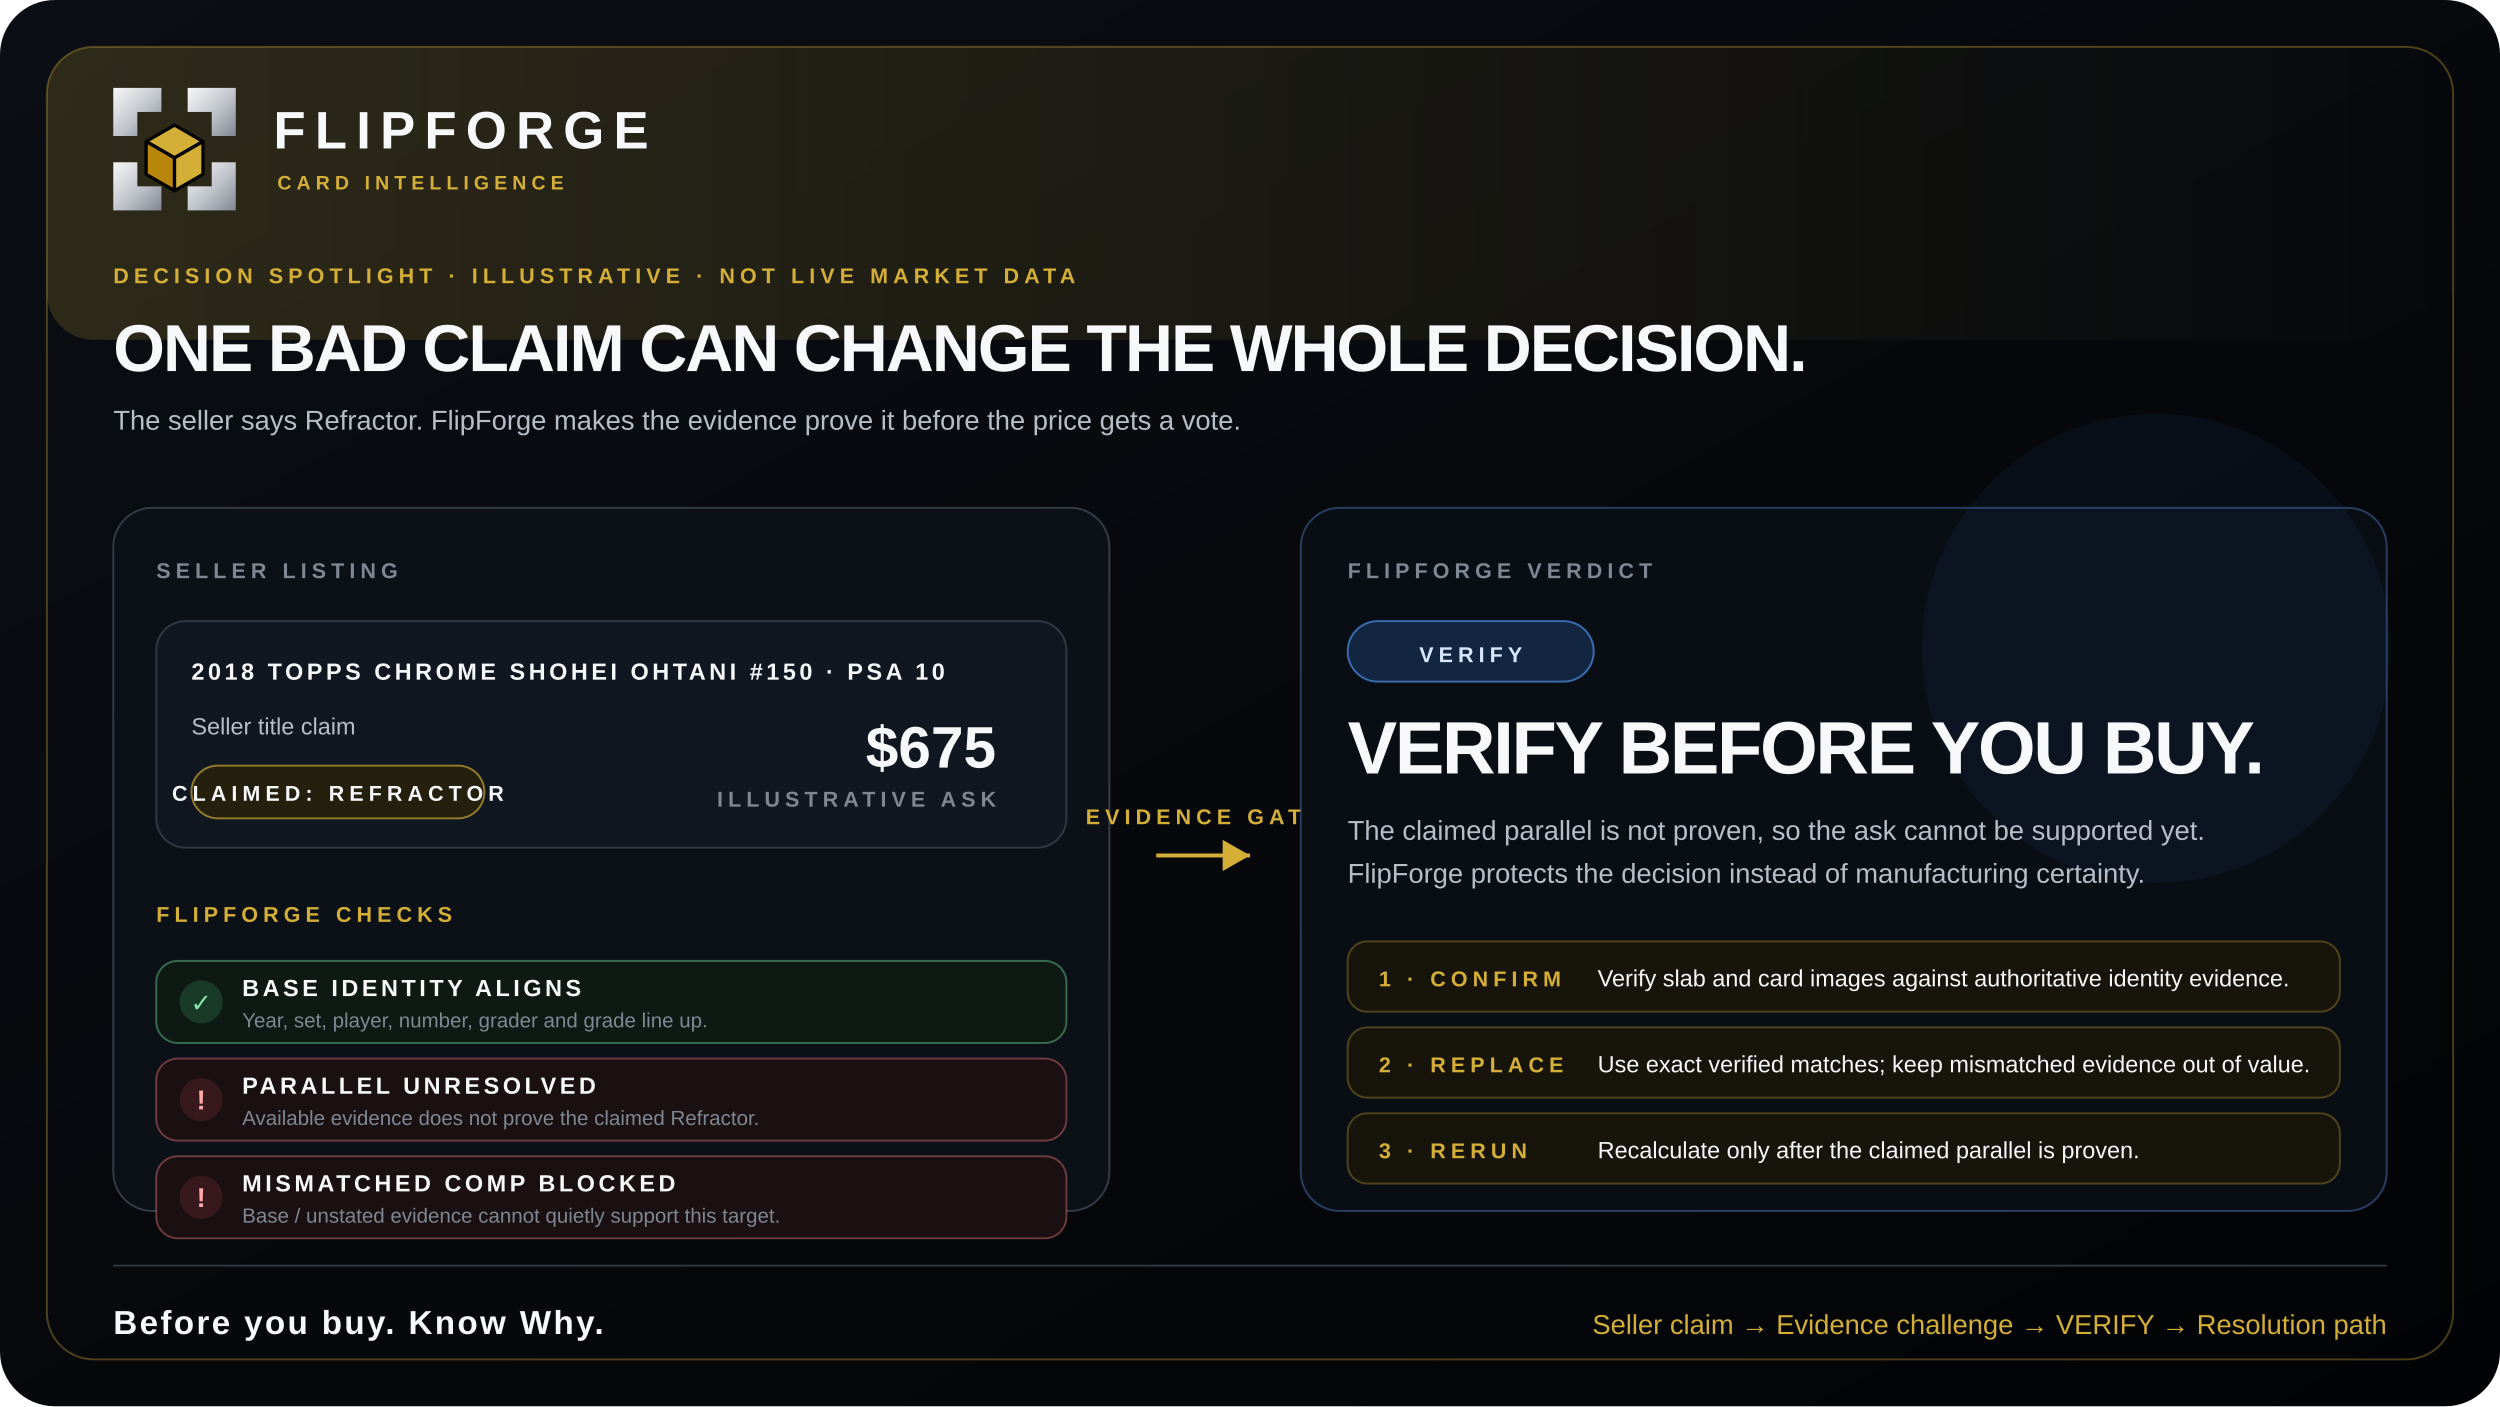
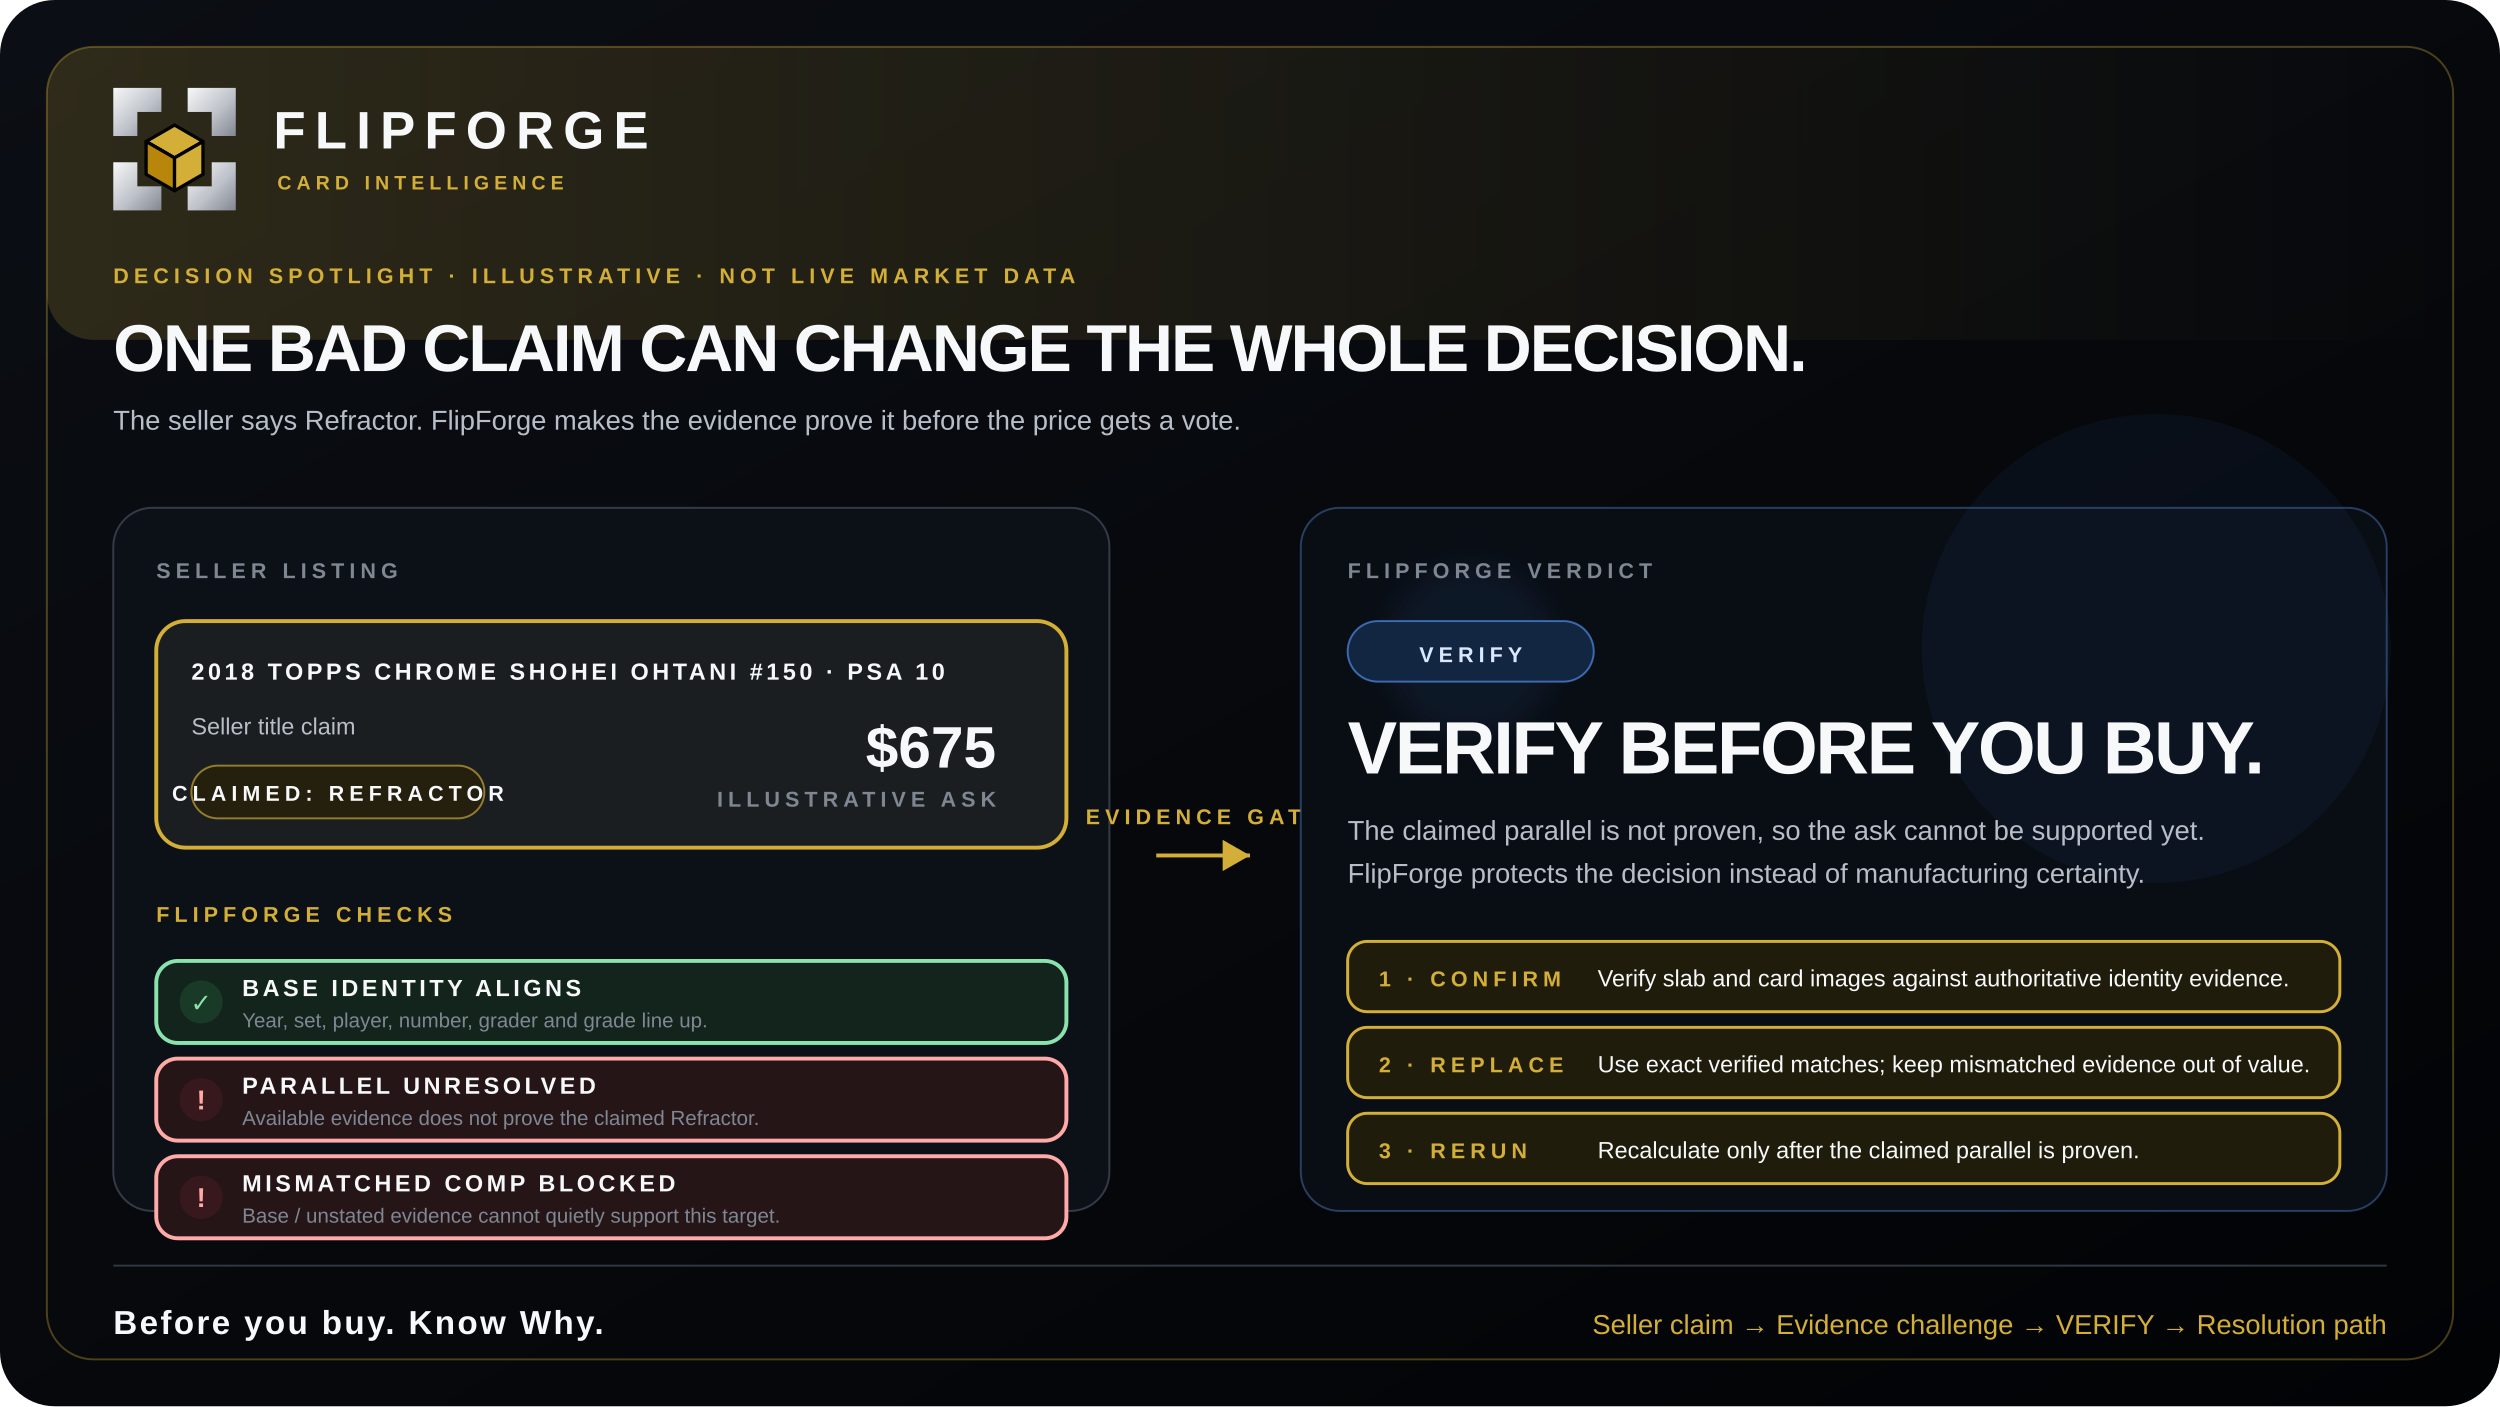
<svg xmlns="http://www.w3.org/2000/svg" width="1280" height="720" viewBox="0 0 1280 720" role="img" aria-labelledby="title desc">
  <defs>
    <linearGradient id="bg" x1="0" y1="0" x2="1" y2="1">
      <stop offset="0" stop-color="#0b0e14" />
      <stop offset="1" stop-color="#020305" />
    </linearGradient>
    <linearGradient id="goldGlow" x1="0" y1="0" x2="1" y2="0">
      <stop offset="0" stop-color="#d4af37" stop-opacity=".18" />
      <stop offset="1" stop-color="#d4af37" stop-opacity="0" />
    </linearGradient>
    <linearGradient id="silver" x1="0" y1="0" x2="1" y2="1">
      <stop offset="0" stop-color="#f7f7f7" />
      <stop offset=".55" stop-color="#bfc3ca" />
      <stop offset="1" stop-color="#818792" />
    </linearGradient>
+     <filter id="goldHalo" x="-50%" y="-50%" width="200%" height="200%">
+       <feGaussianBlur stdDeviation="7" />
+     </filter>
    <style>
      @font-face{font-family:Geist;src:url('../fonts/geist-latin-wght-normal.woff2') format('woff2');font-weight:100 900}
      .font{font-family:Geist,'Geist Sans',Arial,sans-serif}.white{fill:#f7f8fa}.silver{fill:#b8bec8}.muted{fill:#7f8793}.gold{fill:#d4af37}.red{fill:#ffaaa8}.green{fill:#8ae2ae}.blue{fill:#d9e8ff}.eyebrow{font-size:11px;font-weight:900;letter-spacing:2.6px}.small{font-size:12px}.body{font-size:14px}.label{font-size:12px;font-weight:850;letter-spacing:1.8px}.title{font-size:34px;font-weight:900;letter-spacing:-1px}.verdict{font-size:38px;font-weight:900;letter-spacing:-1.2px}.wordmark{font-size:27px;font-weight:900;letter-spacing:4.7px}.tag{font-size:10px;font-weight:850;letter-spacing:2.6px}
+       .motion{pointer-events:none}.motion-claim{animation:claimLoop 10s ease-in-out infinite}.motion-good{animation:goodLoop 10s ease-in-out infinite}.motion-warn1{animation:warn1Loop 10s ease-in-out infinite}.motion-warn2{animation:warn2Loop 10s ease-in-out infinite}.motion-arrow{animation:arrowLoop 10s ease-in-out infinite}.motion-verdict{animation:verdictLoop 10s ease-in-out infinite;transform-box:fill-box;transform-origin:center}.motion-res1{animation:res1Loop 10s ease-in-out infinite}.motion-res2{animation:res2Loop 10s ease-in-out infinite}.motion-res3{animation:res3Loop 10s ease-in-out infinite}
+       @keyframes claimLoop{0%,6%,100%{opacity:.08}10%,22%{opacity:.95}27%{opacity:.08}}
+       @keyframes goodLoop{0%,18%,100%{opacity:.05}23%,34%{opacity:.8}39%{opacity:.05}}
+       @keyframes warn1Loop{0%,28%,100%{opacity:.05}33%,45%{opacity:.9}50%{opacity:.05}}
+       @keyframes warn2Loop{0%,38%,100%{opacity:.05}43%,55%{opacity:.95}60%{opacity:.05}}
+       @keyframes arrowLoop{0%,46%,100%{opacity:.2;transform:translateX(-5px)}52%,63%{opacity:1;transform:translateX(5px)}68%{opacity:.2;transform:translateX(-5px)}}
+       @keyframes verdictLoop{0%,54%,100%{opacity:.7;transform:scale(1)}61%,80%{opacity:1;transform:scale(1.025)}86%{opacity:.8;transform:scale(1)}}
+       @keyframes res1Loop{0%,64%,100%{opacity:.18}70%,88%{opacity:.95}92%{opacity:.18}}
+       @keyframes res2Loop{0%,69%,100%{opacity:.18}75%,90%{opacity:.95}94%{opacity:.18}}
+       @keyframes res3Loop{0%,74%,100%{opacity:.18}80%,92%{opacity:.95}96%{opacity:.18}}
+       @media(prefers-reduced-motion:reduce){.motion{animation:none!important;opacity:.35!important;transform:none!important}}
    </style>
  </defs>
  <rect width="1280" height="720" rx="28" fill="url(#bg)" />
  <rect x="24" y="24" width="1232" height="672" rx="24" fill="none" stroke="#d4af37" stroke-opacity=".34" />
  <rect x="24" y="24" width="1232" height="150" rx="24" fill="url(#goldGlow)" />
  <g transform="translate(58 45)">
    <g transform="scale(1.12)">
      <path d="M0 0H22V11H11V22H0Z" fill="url(#silver)" />
      <path d="M34 0H56V22H45V11H34Z" fill="url(#silver)" />
      <path d="M0 34H11V45H22V56H0Z" fill="url(#silver)" />
      <path d="M45 34H56V56H34V45H45Z" fill="url(#silver)" />
      <path d="M28 17 41 24.5 28 32 15 24.5Z" fill="#d4af37" stroke="#000" stroke-width="1.5" stroke-linejoin="round" />
      <path d="M15 24.5 28 32v15L15 39.5Z" fill="#b8860b" stroke="#000" stroke-width="1.5" stroke-linejoin="round" />
      <path d="M41 24.5 28 32v15l13-7.5Z" fill="#d4af37" stroke="#000" stroke-width="1.5" stroke-linejoin="round" />
    </g>
    <text x="82" y="31" class="font wordmark white">FLIPFORGE</text>
    <text x="84" y="52" class="font tag gold">CARD INTELLIGENCE</text>
  </g>
  <g class="font">
    <text x="58" y="145" class="eyebrow gold">DECISION SPOTLIGHT · ILLUSTRATIVE · NOT LIVE MARKET DATA</text>
    <text x="58" y="190" class="title white">ONE BAD CLAIM CAN CHANGE THE WHOLE DECISION.</text>
    <text x="58" y="220" class="body silver">The seller says Refractor. FlipForge makes the evidence prove it before the price gets a vote.</text>
  </g>
  <g transform="translate(58 260)" class="font">
    <rect width="510" height="360" rx="20" fill="#0c1017" stroke="#343b47" />
    <text x="22" y="36" class="eyebrow muted">SELLER LISTING</text>
    <rect x="22" y="58" width="466" height="116" rx="15" fill="#111720" stroke="#303845" />
+     <rect class="motion motion-claim" x="22" y="58" width="466" height="116" rx="15" fill="#d4af37" fill-opacity=".05" stroke="#d4af37" stroke-width="2" />
    <text x="40" y="88" class="label white">2018 TOPPS CHROME SHOHEI OHTANI #150 · PSA 10</text>
    <text x="40" y="116" class="small silver">Seller title claim</text>
    <rect x="40" y="132" width="150" height="27" rx="13.5" fill="#251f0e" stroke="#d4af37" stroke-opacity=".65" />
    <text x="115" y="150" text-anchor="middle" class="eyebrow white">CLAIMED: REFRACTOR</text>
    <text x="452" y="133" text-anchor="end" font-size="30" font-weight="900" class="white">$675</text>
    <text x="452" y="153" text-anchor="end" class="eyebrow muted">ILLUSTRATIVE ASK</text>
    <text x="22" y="212" class="eyebrow gold">FLIPFORGE CHECKS</text>
    <rect x="22" y="232" width="466" height="42" rx="11" fill="#0e1914" stroke="#5ab17c" stroke-opacity=".55" />
+     <rect class="motion motion-good" x="22" y="232" width="466" height="42" rx="11" fill="#58d697" fill-opacity=".06" stroke="#8ae2ae" stroke-width="2" />
    <circle cx="45" cy="253" r="11" fill="#183a27" />
    <text x="45" y="258" text-anchor="middle" font-size="13" font-weight="900" class="green">✓</text>
    <text x="66" y="250" class="label white">BASE IDENTITY ALIGNS</text>
    <text x="66" y="266" font-size="10.5" class="muted">Year, set, player, number, grader and grade line up.</text>
    <rect x="22" y="282" width="466" height="42" rx="11" fill="#1a1012" stroke="#b85f62" stroke-opacity=".55" />
+     <rect class="motion motion-warn1" x="22" y="282" width="466" height="42" rx="11" fill="#ff7a7a" fill-opacity=".05" stroke="#ffaaa8" stroke-width="2" />
    <circle cx="45" cy="303" r="11" fill="#37191d" />
    <text x="45" y="308" text-anchor="middle" font-size="14" font-weight="900" class="red">!</text>
    <text x="66" y="300" class="label white">PARALLEL UNRESOLVED</text>
    <text x="66" y="316" font-size="10.5" class="muted">Available evidence does not prove the claimed Refractor.</text>
    <rect x="22" y="332" width="466" height="42" rx="11" fill="#1a1012" stroke="#b85f62" stroke-opacity=".55" />
+     <rect class="motion motion-warn2" x="22" y="332" width="466" height="42" rx="11" fill="#ff7a7a" fill-opacity=".05" stroke="#ffaaa8" stroke-width="2" />
    <circle cx="45" cy="353" r="11" fill="#37191d" />
    <text x="45" y="358" text-anchor="middle" font-size="14" font-weight="900" class="red">!</text>
    <text x="66" y="350" class="label white">MISMATCHED COMP BLOCKED</text>
    <text x="66" y="366" font-size="10.5" class="muted">Base / unstated evidence cannot quietly support this target.</text>
  </g>
-   <g class="font">
+   <g class="font motion motion-arrow">
    <line x1="592" y1="438" x2="640" y2="438" stroke="#d4af37" stroke-width="2" />
    <path d="M640 438 626 430v16Z" fill="#d4af37" />
    <text x="616" y="422" text-anchor="middle" class="eyebrow gold">EVIDENCE GATE</text>
  </g>
-   <g transform="translate(666 260)" class="font">
+   <g transform="translate(666 260)" class="font motion-verdict">
    <rect width="556" height="360" rx="20" fill="#090d14" stroke="#395b8d" stroke-opacity=".65" />
    <circle cx="438" cy="72" r="120" fill="#2967b8" fill-opacity=".08" />
+     <circle class="motion motion-verdict" cx="87" cy="73" r="44" fill="#4d8ee7" fill-opacity=".09" filter="url(#goldHalo)" />
    <text x="24" y="36" class="eyebrow muted">FLIPFORGE VERDICT</text>
    <rect x="24" y="58" width="126" height="31" rx="15.5" fill="#132641" stroke="#4d8ee7" stroke-opacity=".7" />
    <text x="87" y="79" text-anchor="middle" class="eyebrow blue">VERIFY</text>
    <text x="24" y="136" class="verdict white">VERIFY BEFORE YOU BUY.</text>
    <text x="24" y="170" class="body silver">The claimed parallel is not proven, so the ask cannot be supported yet.</text>
    <text x="24" y="192" class="body silver">FlipForge protects the decision instead of manufacturing certainty.</text>
    <rect x="24" y="222" width="508" height="36" rx="10" fill="#17150b" stroke="#d4af37" stroke-opacity=".32" />
+     <rect class="motion motion-res1" x="24" y="222" width="508" height="36" rx="10" fill="#d4af37" fill-opacity=".05" stroke="#d4af37" stroke-width="1.5" />
    <text x="40" y="245" class="eyebrow gold">1 · CONFIRM</text>
    <text x="152" y="245" class="small white">Verify slab and card images against authoritative identity evidence.</text>
    <rect x="24" y="266" width="508" height="36" rx="10" fill="#17150b" stroke="#d4af37" stroke-opacity=".32" />
+     <rect class="motion motion-res2" x="24" y="266" width="508" height="36" rx="10" fill="#d4af37" fill-opacity=".05" stroke="#d4af37" stroke-width="1.5" />
    <text x="40" y="289" class="eyebrow gold">2 · REPLACE</text>
    <text x="152" y="289" class="small white">Use exact verified matches; keep mismatched evidence out of value.</text>
    <rect x="24" y="310" width="508" height="36" rx="10" fill="#17150b" stroke="#d4af37" stroke-opacity=".32" />
+     <rect class="motion motion-res3" x="24" y="310" width="508" height="36" rx="10" fill="#d4af37" fill-opacity=".05" stroke="#d4af37" stroke-width="1.5" />
    <text x="40" y="333" class="eyebrow gold">3 · RERUN</text>
    <text x="152" y="333" class="small white">Recalculate only after the claimed parallel is proven.</text>
  </g>
  <g class="font">
    <line x1="58" y1="648" x2="1222" y2="648" stroke="#313741" />
    <text x="58" y="683" font-size="17" font-weight="900" letter-spacing="1.2" class="white">Before you buy. Know Why.</text>
    <text x="1222" y="683" text-anchor="end" class="body gold">Seller claim → Evidence challenge → VERIFY → Resolution path</text>
  </g>
</svg>
